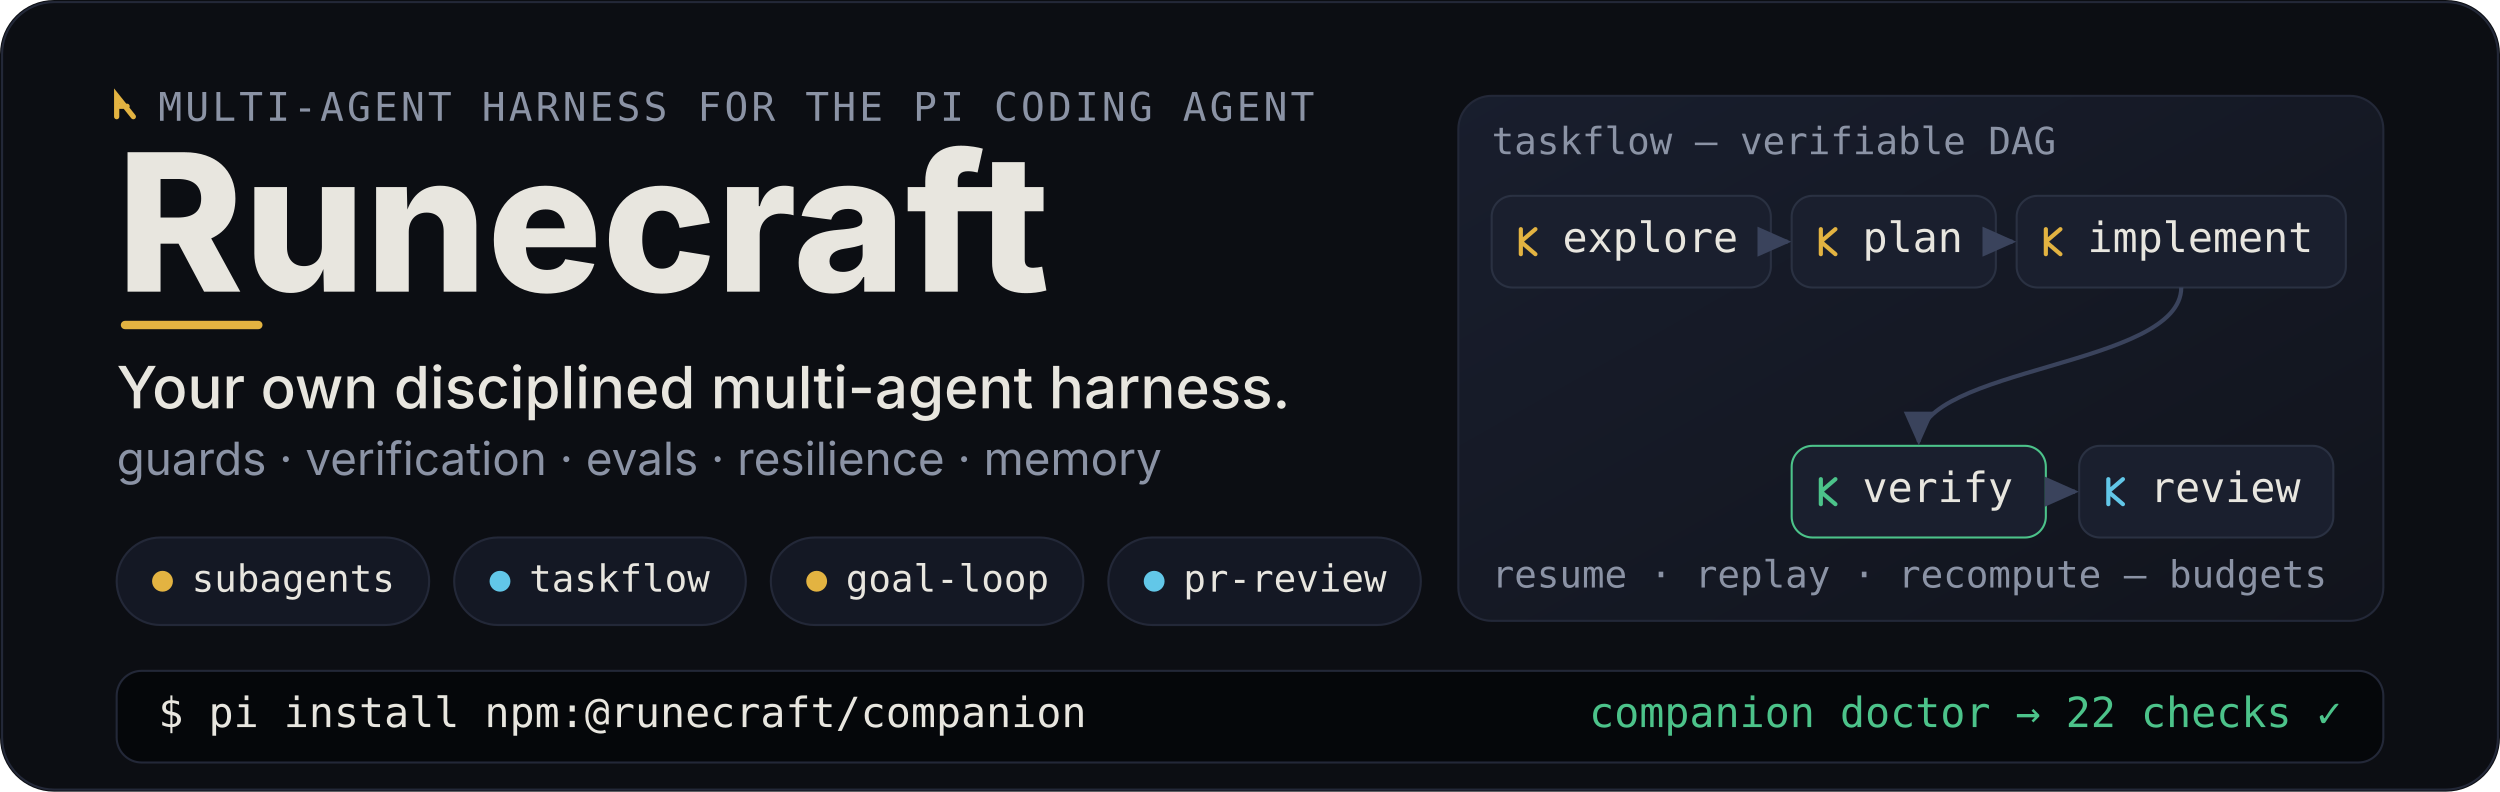
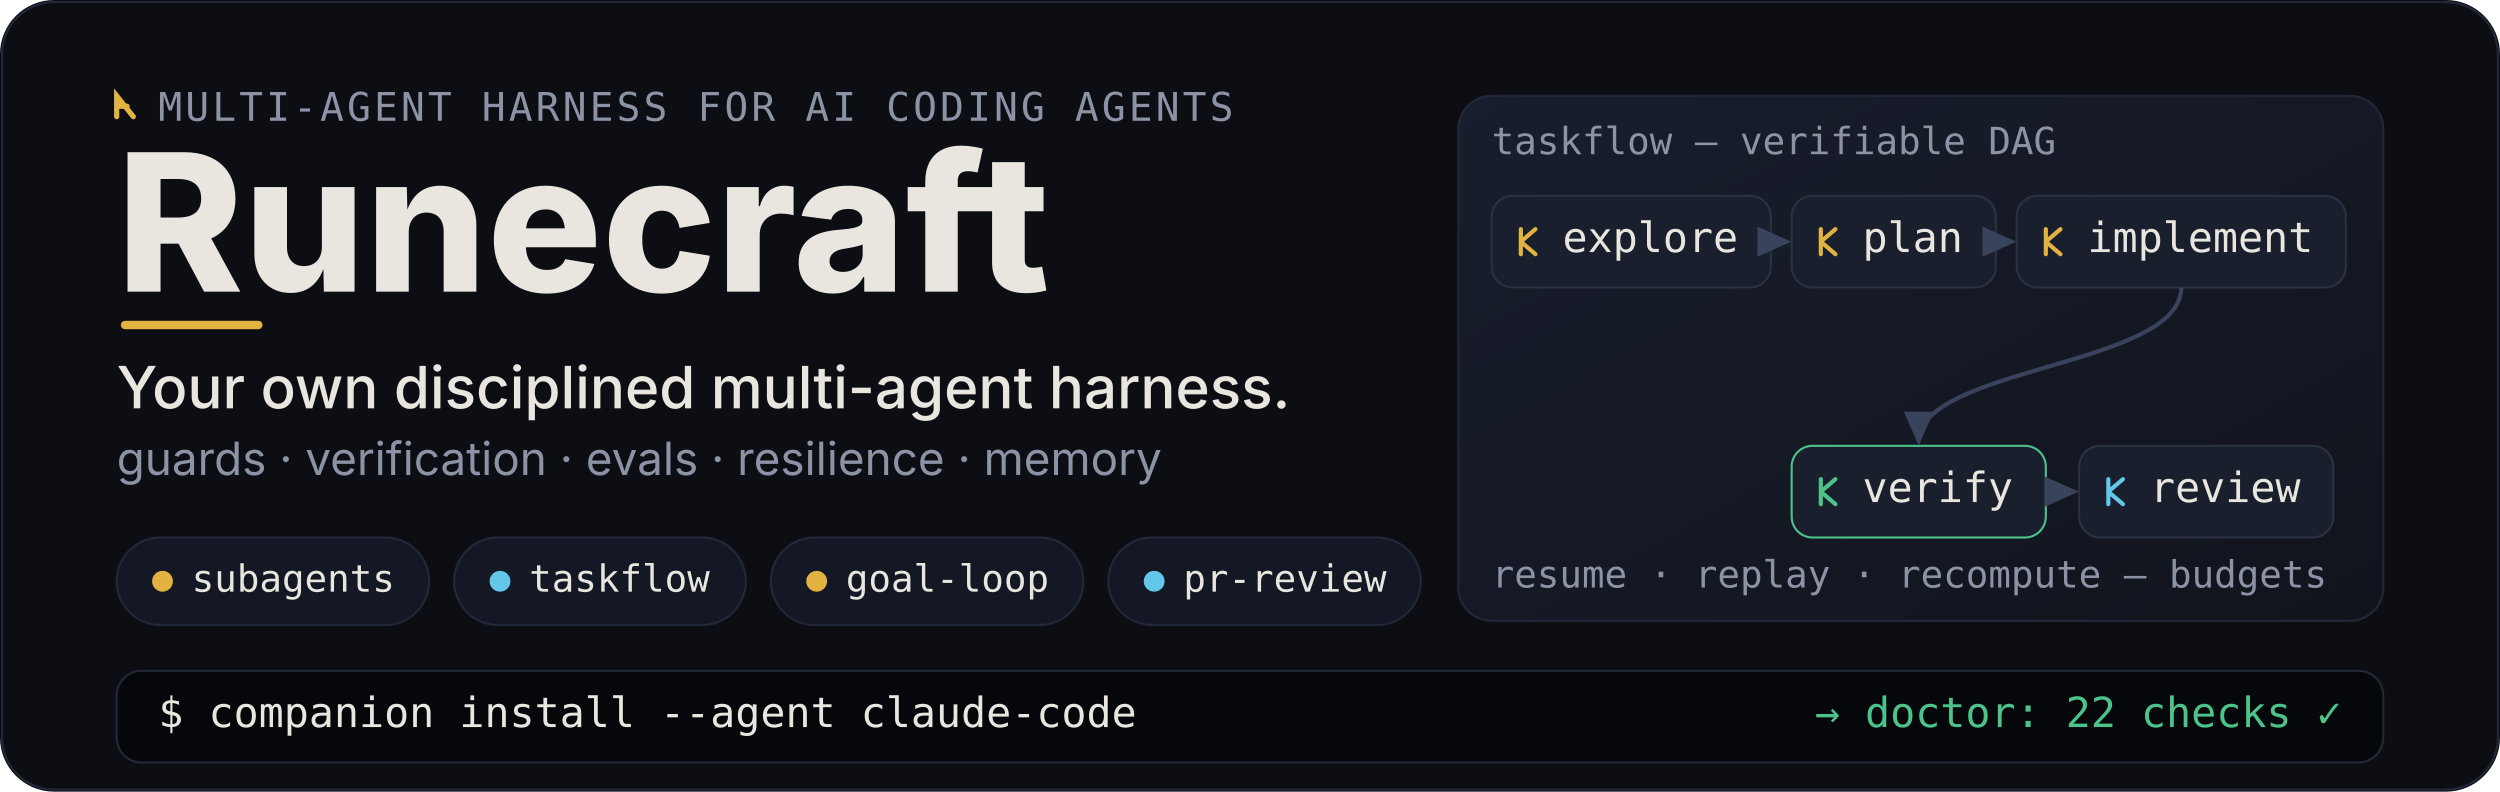
<svg xmlns="http://www.w3.org/2000/svg" width="1200" height="380" viewBox="0 0 1200 380" role="img" aria-labelledby="hero-title hero-desc">
  <defs>
    <marker id="arrow" viewBox="0 0 10 10" refX="8" refY="5" markerWidth="9" markerHeight="9" orient="auto-start-reverse">
      <path d="M 0 1 L 9 5 L 0 9 z" fill="#3a435c" />
    </marker>
    <linearGradient id="dag-glow" x1="0" y1="0" x2="1" y2="1">
      <stop offset="0" stop-color="#1a2030" stop-opacity="0.9" />
      <stop offset="1" stop-color="#12151d" stop-opacity="0.9" />
    </linearGradient>
  </defs>
  <rect x="0" y="0" width="1200" height="380" rx="26" fill="#0c0e13" />
  <rect x="1" y="1" width="1198" height="378" rx="25" fill="none" stroke="#232838" />
  <g id="title-block" transform="translate(56 46)">
    <g stroke="#e3b341" stroke-width="2.5" stroke-linecap="round" fill="none">
      <path d="M 0 10 L 0 0 L 8 10 M 0 5 L 5 5" />
    </g>
-     <text x="20" y="12" font-family="ui-monospace, SFMono-Regular, Menlo, monospace" font-size="19" fill="#8b93a5" letter-spacing="1.5">MULTI-AGENT HARNESS FOR THE PI CODING AGENT</text>
+     <text x="20" y="12" font-family="ui-monospace, SFMono-Regular, Menlo, monospace" font-size="19" fill="#8b93a5" letter-spacing="1.5">MULTI-AGENT HARNESS FOR AI CODING AGENTS</text>
    <text x="0" y="94" font-family="-apple-system, BlinkMacSystemFont, Segoe UI, sans-serif" font-size="92" font-weight="800" fill="#e8e6df">Runecraft</text>
    <path d="M 4 110 L 68 110" stroke="#e3b341" stroke-width="4" stroke-linecap="round" />
    <text x="0" y="150" font-family="-apple-system, BlinkMacSystemFont, Segoe UI, sans-serif" font-size="28" font-weight="500" fill="#e8e6df">Your own disciplined multi-agent harness.</text>
    <text x="0" y="182" font-family="-apple-system, BlinkMacSystemFont, Segoe UI, sans-serif" font-size="22" fill="#8b93a5">guards · verification · evals · resilience · memory</text>
    <g id="pills" font-family="ui-monospace, SFMono-Regular, Menlo, monospace" font-size="18" fill="#e8e6df">
      <rect x="0" y="212" width="150" height="42" rx="21" fill="#141824" stroke="#232838" />
      <circle cx="22" cy="233" r="5" fill="#e3b341" />
      <text x="36" y="238">subagents</text>
      <rect x="162" y="212" width="140" height="42" rx="21" fill="#141824" stroke="#232838" />
      <circle cx="184" cy="233" r="5" fill="#62c7e8" />
      <text x="198" y="238">taskflow</text>
      <rect x="314" y="212" width="150" height="42" rx="21" fill="#141824" stroke="#232838" />
      <circle cx="336" cy="233" r="5" fill="#e3b341" />
      <text x="350" y="238">goal-loop</text>
      <rect x="476" y="212" width="150" height="42" rx="21" fill="#141824" stroke="#232838" />
      <circle cx="498" cy="233" r="5" fill="#62c7e8" />
      <text x="512" y="238">pr-review</text>
    </g>
    <text x="0" y="310" font-family="ui-monospace, SFMono-Regular, Menlo, monospace" font-size="18" fill="#8b93a5">1193 tests · 11 goldens · ratchets · coded routing · MIT</text>
  </g>
  <g id="dag-proof" transform="translate(700 46)">
    <rect x="0" y="0" width="444" height="252" rx="16" fill="url(#dag-glow)" stroke="#232838" />
    <text x="16" y="28" font-family="ui-monospace, SFMono-Regular, Menlo, monospace" font-size="18" fill="#8b93a5">taskflow — verifiable DAG</text>
    <g id="nodes-r1" font-family="ui-monospace, SFMono-Regular, Menlo, monospace" font-size="20" fill="#e8e6df">
      <g transform="translate(16 48)">
        <rect x="0" y="0" width="134" height="44" rx="10" fill="#1a1f2e" stroke="#2a3142" />
        <g stroke="#e3b341" stroke-width="2" stroke-linecap="round" fill="none">
          <path d="M 14 16 L 14 28 M 14 22 L 21 16 M 14 22 L 21 28" />
        </g>
        <text x="34" y="27">explore</text>
      </g>
      <g transform="translate(160 48)">
        <rect x="0" y="0" width="98" height="44" rx="10" fill="#1a1f2e" stroke="#2a3142" />
        <g stroke="#e3b341" stroke-width="2" stroke-linecap="round" fill="none">
          <path d="M 14 16 L 14 28 M 14 22 L 21 16 M 14 22 L 21 28" />
        </g>
        <text x="34" y="27">plan</text>
      </g>
      <g transform="translate(268 48)">
        <rect x="0" y="0" width="158" height="44" rx="10" fill="#1a1f2e" stroke="#2a3142" />
        <g stroke="#e3b341" stroke-width="2" stroke-linecap="round" fill="none">
          <path d="M 14 16 L 14 28 M 14 22 L 21 16 M 14 22 L 21 28" />
        </g>
        <text x="34" y="27">implement</text>
      </g>
    </g>
    <g id="nodes-r2" font-family="ui-monospace, SFMono-Regular, Menlo, monospace" font-size="20" fill="#e8e6df">
      <g transform="translate(160 168)">
        <rect x="0" y="0" width="122" height="44" rx="10" fill="#1a1f2e" stroke="#4cc38a" />
        <g stroke="#4cc38a" stroke-width="2" stroke-linecap="round" fill="none">
          <path d="M 14 16 L 14 28 M 14 22 L 21 16 M 14 22 L 21 28" />
        </g>
        <text x="34" y="27">verify</text>
      </g>
      <g transform="translate(298 168)">
        <rect x="0" y="0" width="122" height="44" rx="10" fill="#1a1f2e" stroke="#2a3142" />
        <g stroke="#62c7e8" stroke-width="2" stroke-linecap="round" fill="none">
          <path d="M 14 16 L 14 28 M 14 22 L 21 16 M 14 22 L 21 28" />
        </g>
        <text x="34" y="27">review</text>
      </g>
    </g>
    <g id="edges" fill="none" stroke="#3a435c" stroke-width="2" marker-end="url(#arrow)">
      <line x1="150" y1="70" x2="158" y2="70" />
      <line x1="258" y1="70" x2="266" y2="70" />
      <path d="M 347 92 C 347 130 221 130 221 166" />
      <line x1="282" y1="190" x2="296" y2="190" />
    </g>
    <text x="16" y="236" font-family="ui-monospace, SFMono-Regular, Menlo, monospace" font-size="18" fill="#8b93a5">resume · replay · recompute — budgets</text>
  </g>
  <g id="terminal" transform="translate(56 322)">
    <rect x="0" y="0" width="1088" height="44" rx="12" fill="#05070a" stroke="#232838" />
-     <text x="20" y="27" font-family="ui-monospace, SFMono-Regular, Menlo, monospace" font-size="20" fill="#e8e6df">$ pi install npm:@runecraft/companion</text>
-     <text x="1068" y="27" text-anchor="end" font-family="ui-monospace, SFMono-Regular, Menlo, monospace" font-size="20" fill="#4cc38a">companion doctor → 22 checks ✓</text>
+     <text x="20" y="27" font-family="ui-monospace, SFMono-Regular, Menlo, monospace" font-size="20" fill="#e8e6df">$ companion install --agent claude-code</text>
+     <text x="1068" y="27" text-anchor="end" font-family="ui-monospace, SFMono-Regular, Menlo, monospace" font-size="20" fill="#4cc38a">→ doctor: 22 checks ✓</text>
  </g>
</svg>
